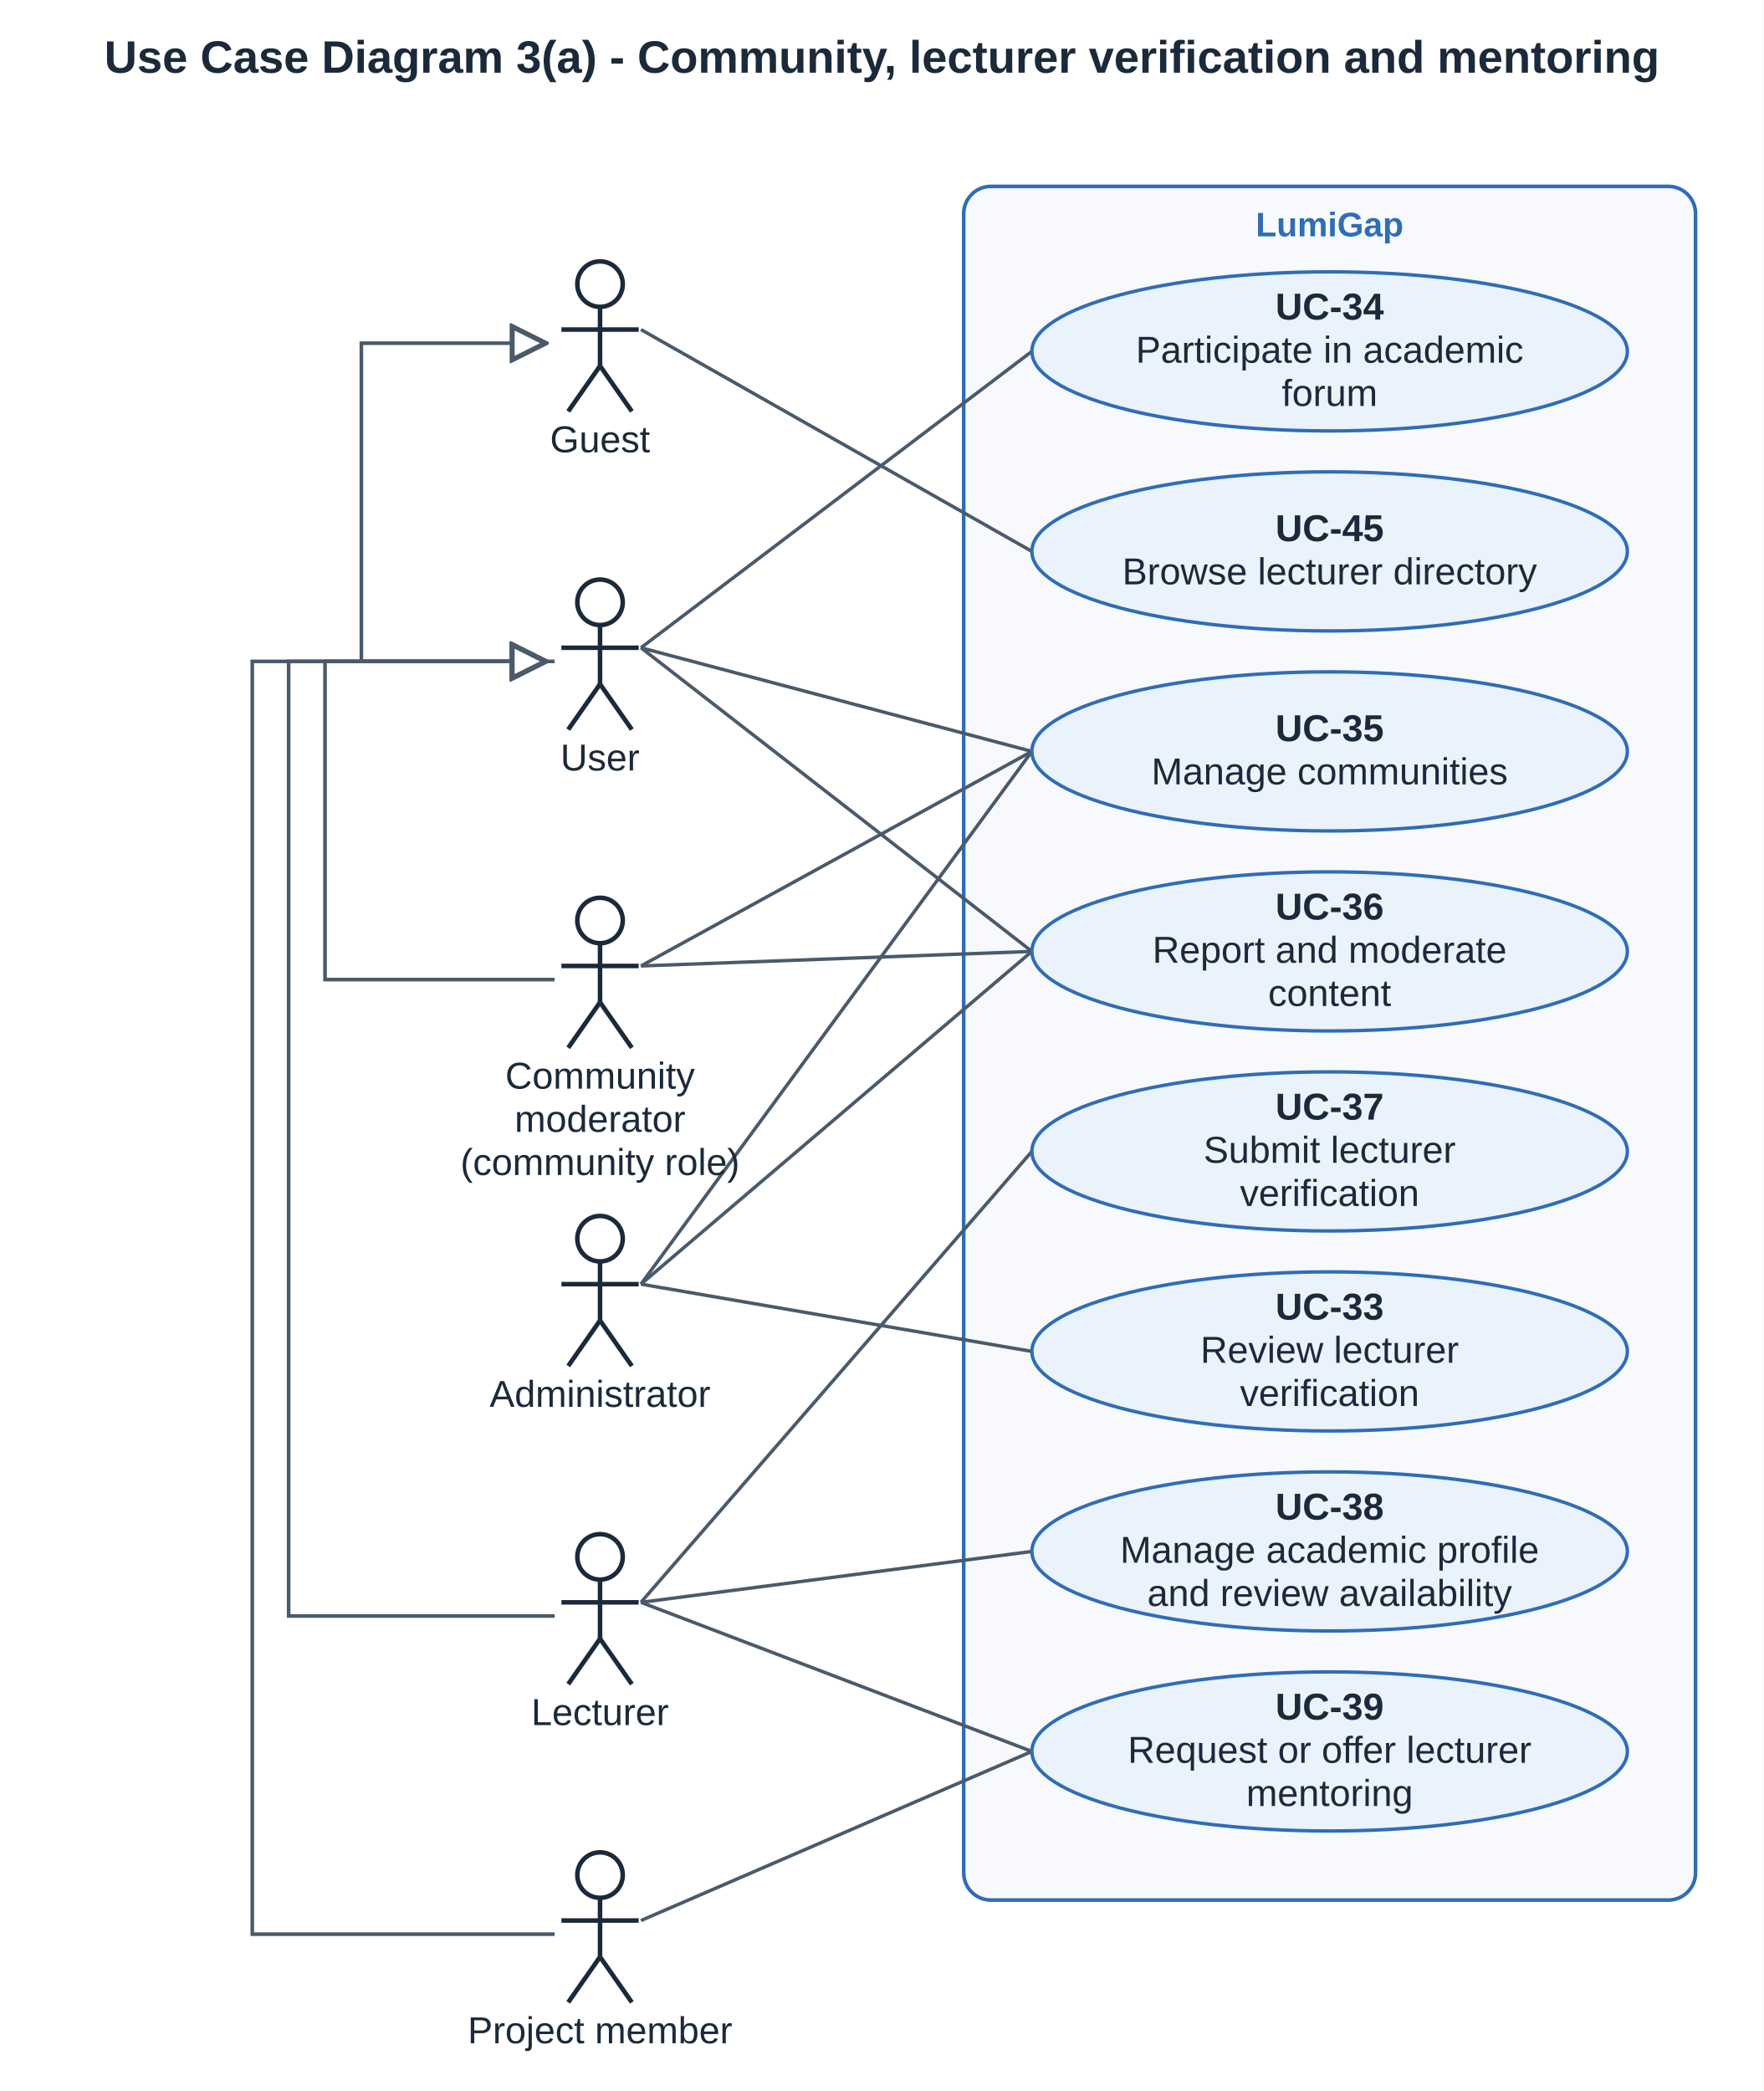
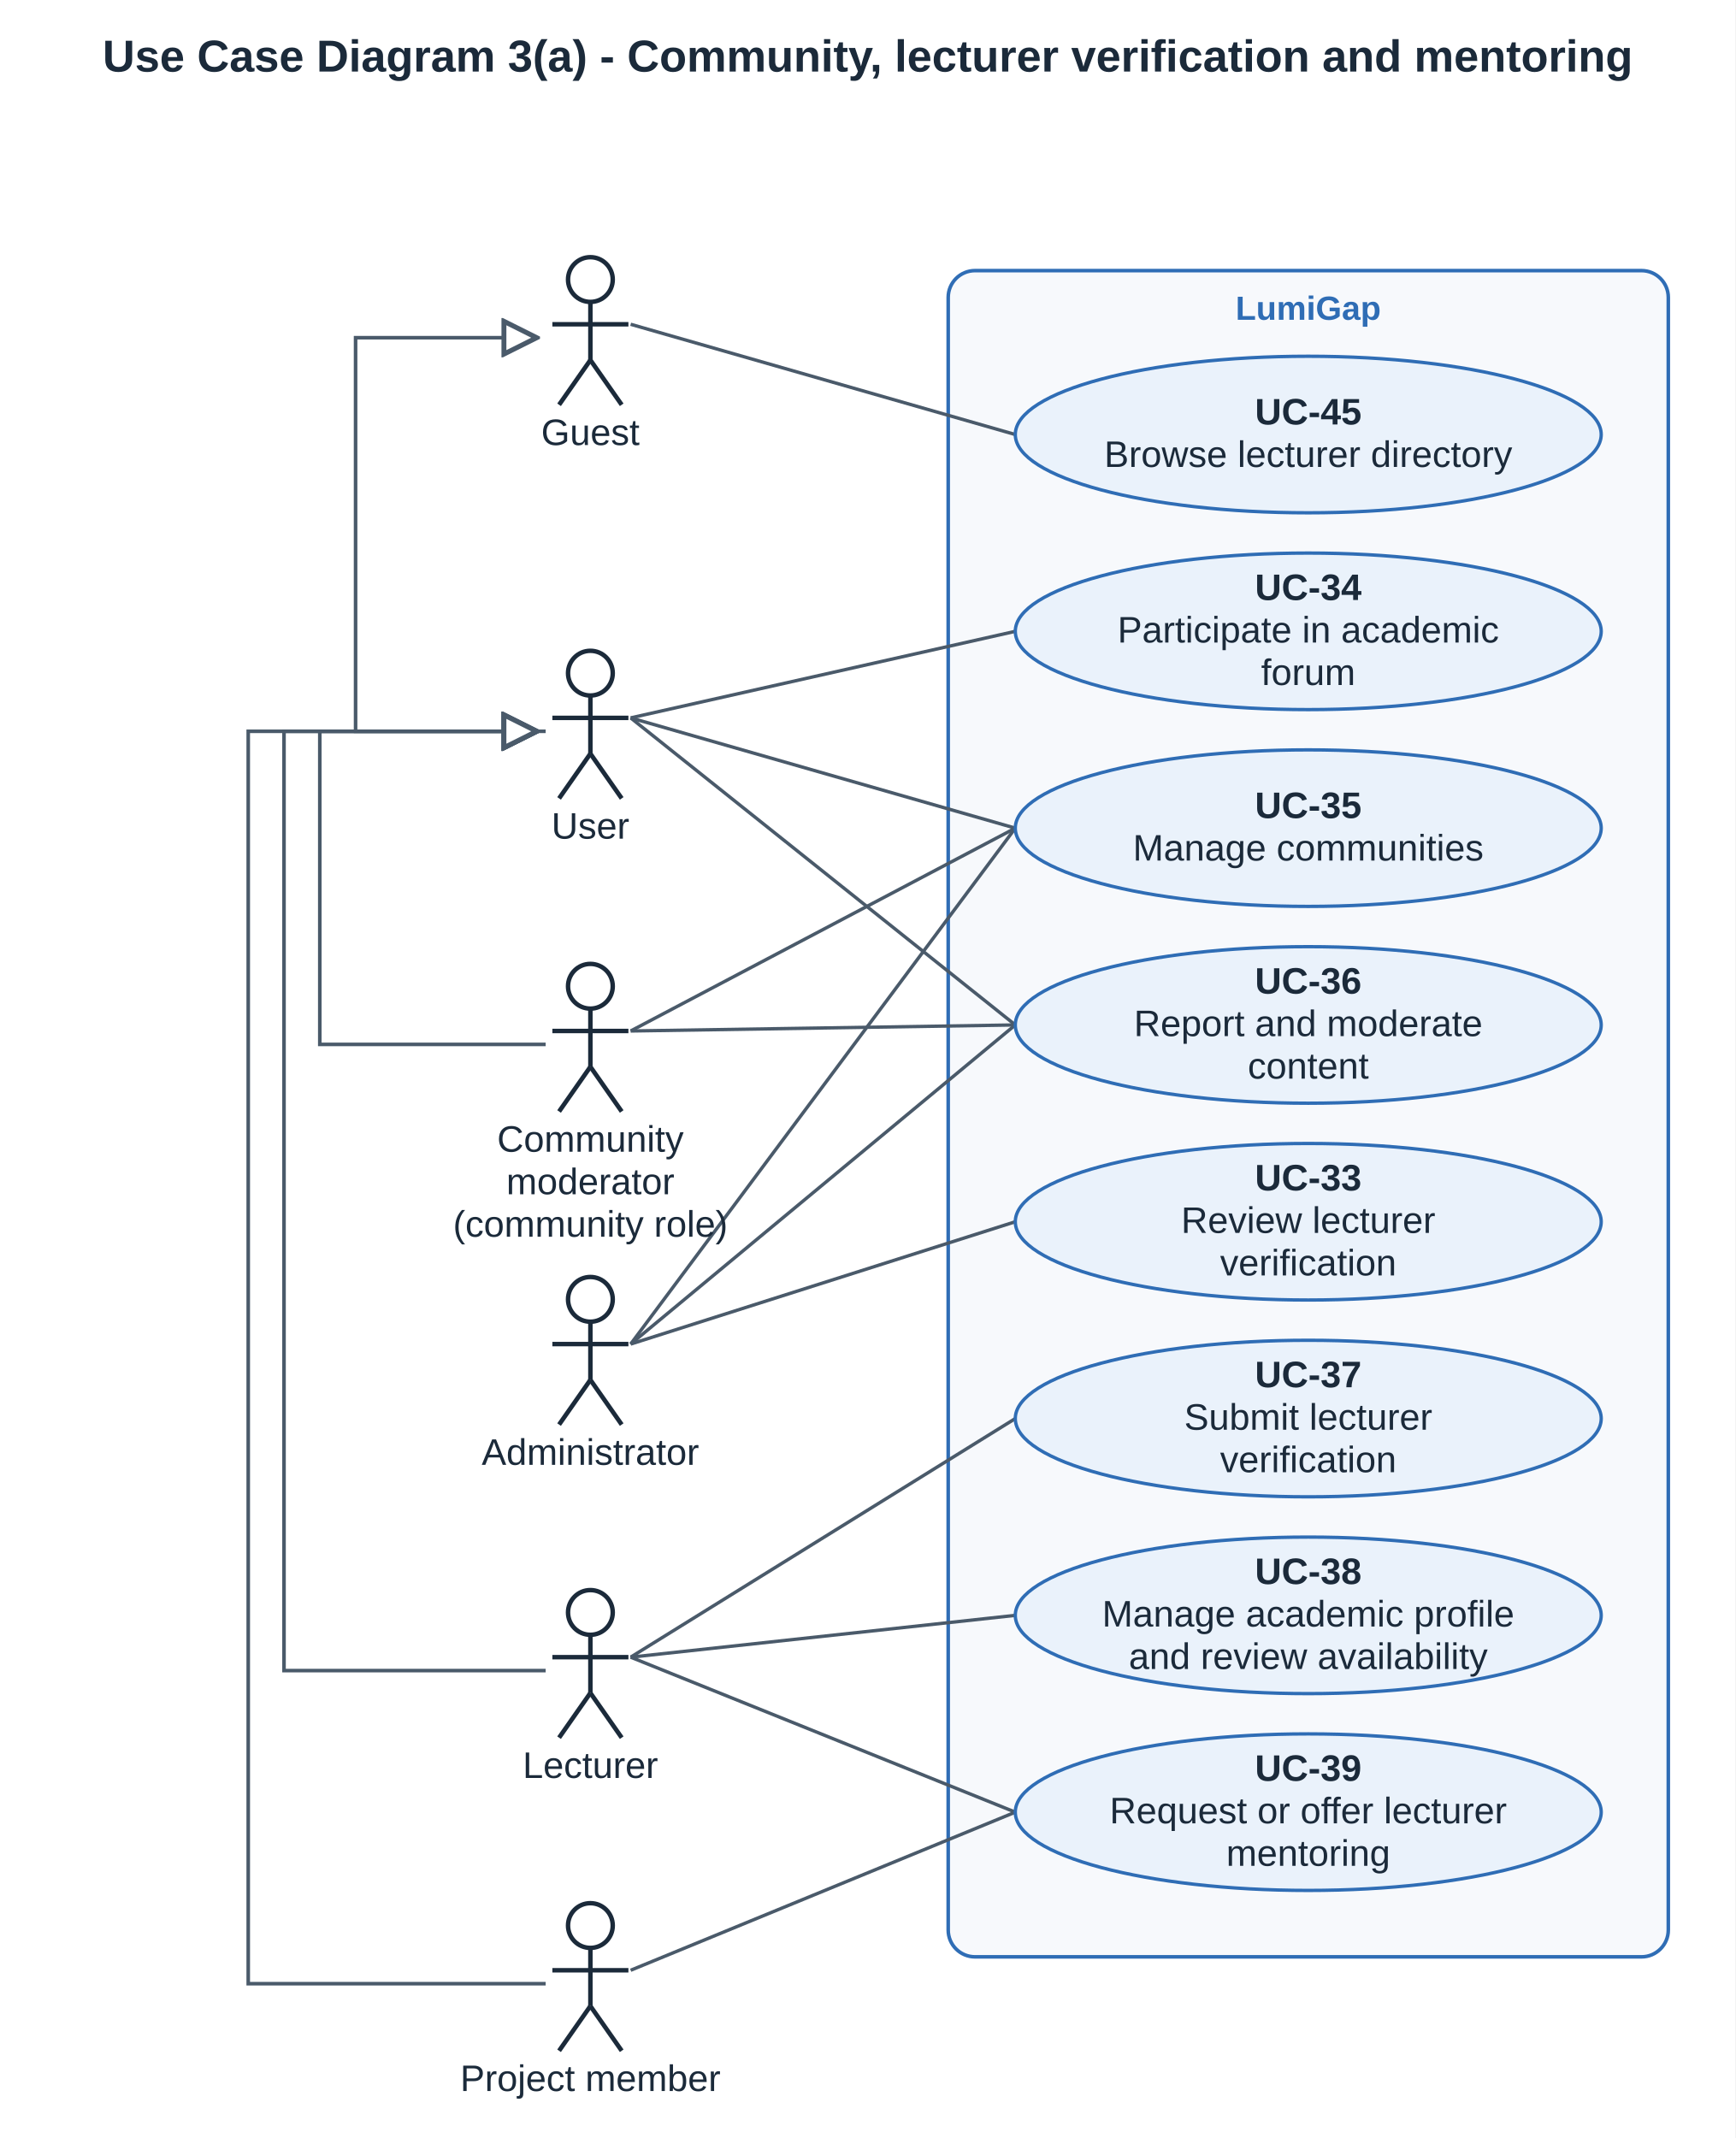
- <svg xmlns="http://www.w3.org/2000/svg" width="776" height="920" viewBox="0 0 776 920" font-family="Segoe UI, Arial, sans-serif">
+ <svg xmlns="http://www.w3.org/2000/svg" width="776" height="956" viewBox="0 0 776 956" font-family="Segoe UI, Arial, sans-serif">
  <defs>
    <marker id="open" viewBox="0 0 10 10" refX="9" refY="5" markerWidth="9" markerHeight="9" orient="auto">
      <path d="M1 1 L9 5 L1 9" fill="none" stroke="#4A5A6A" stroke-width="1.6" />
    </marker>
    <marker id="tri" viewBox="0 0 12 12" refX="11" refY="6" markerWidth="11" markerHeight="11" orient="auto">
      <path d="M1 1 L11 6 L1 11 z" fill="#fff" stroke="#4A5A6A" stroke-width="1.5" />
    </marker>
  </defs>
-   <rect width="776" height="920" fill="#fff" />
+   <rect width="776" height="956" fill="#fff" />
  <text x="388" y="32" text-anchor="middle" font-size="20" font-weight="700" fill="#1B2A3A">Use Case Diagram 3(a) - Community, lecturer verification and mentoring</text>
-   <rect x="424" y="82" width="322" height="754" rx="12" fill="#F7F9FC" stroke="#2F6DB5" stroke-width="1.6" />
-   <text x="585" y="104" text-anchor="middle" font-size="15" font-weight="700" fill="#2F6DB5">LumiGap</text>
-   <polyline points="244.0,291 159.0,291 159.0,151 240.0,151" fill="none" stroke="#4A5A6A" stroke-width="1.6" marker-end="url(#tri)" />
-   <polyline points="244.0,431 143.0,431 143.0,291 240.0,291" fill="none" stroke="#4A5A6A" stroke-width="1.6" marker-end="url(#tri)" />
-   <polyline points="244.0,711 127.0,711 127.0,291 240.0,291" fill="none" stroke="#4A5A6A" stroke-width="1.6" marker-end="url(#tri)" />
-   <polyline points="244.0,851 111.0,851 111.0,291 240.0,291" fill="none" stroke="#4A5A6A" stroke-width="1.6" marker-end="url(#tri)" />
-   <line x1="282.0" y1="145.0" x2="454.0" y2="242.6" stroke="#4A5A6A" stroke-width="1.5" />
-   <line x1="282.0" y1="285.0" x2="454.0" y2="154.6" stroke="#4A5A6A" stroke-width="1.5" />
-   <line x1="282.0" y1="285.0" x2="454.0" y2="330.6" stroke="#4A5A6A" stroke-width="1.5" />
-   <line x1="282.0" y1="285.0" x2="454.0" y2="418.6" stroke="#4A5A6A" stroke-width="1.5" />
-   <line x1="282.0" y1="425.0" x2="454.0" y2="330.6" stroke="#4A5A6A" stroke-width="1.5" />
-   <line x1="282.0" y1="425.0" x2="454.0" y2="418.6" stroke="#4A5A6A" stroke-width="1.5" />
-   <line x1="282.0" y1="705.0" x2="454.0" y2="506.6" stroke="#4A5A6A" stroke-width="1.5" />
-   <line x1="282.0" y1="705.0" x2="454.0" y2="682.6" stroke="#4A5A6A" stroke-width="1.5" />
-   <line x1="282.0" y1="705.0" x2="454.0" y2="770.6" stroke="#4A5A6A" stroke-width="1.5" />
-   <line x1="282.0" y1="845.0" x2="454.0" y2="770.6" stroke="#4A5A6A" stroke-width="1.5" />
-   <line x1="282.0" y1="565.0" x2="454.0" y2="330.6" stroke="#4A5A6A" stroke-width="1.5" />
-   <line x1="282.0" y1="565.0" x2="454.0" y2="418.6" stroke="#4A5A6A" stroke-width="1.5" />
-   <line x1="282.0" y1="565.0" x2="454.0" y2="594.6" stroke="#4A5A6A" stroke-width="1.5" />
-   <ellipse cx="585.0" cy="154.6" rx="131.0" ry="35.0" fill="#EAF2FB" stroke="#2F6DB5" stroke-width="1.5" />
-   <text x="585.0" y="140.6" text-anchor="middle" font-size="16.5" fill="#1B2A3A" font-weight="600">UC-34</text>
-   <text x="585.0" y="159.6" text-anchor="middle" font-size="16.5" fill="#1B2A3A">Participate in academic</text>
-   <text x="585.0" y="178.6" text-anchor="middle" font-size="16.5" fill="#1B2A3A">forum</text>
-   <ellipse cx="585.0" cy="242.6" rx="131.0" ry="35.0" fill="#EAF2FB" stroke="#2F6DB5" stroke-width="1.5" />
-   <text x="585.0" y="238.1" text-anchor="middle" font-size="16.5" fill="#1B2A3A" font-weight="600">UC-45</text>
-   <text x="585.0" y="257.1" text-anchor="middle" font-size="16.5" fill="#1B2A3A">Browse lecturer directory</text>
-   <ellipse cx="585.0" cy="330.6" rx="131.0" ry="35.0" fill="#EAF2FB" stroke="#2F6DB5" stroke-width="1.5" />
-   <text x="585.0" y="326.1" text-anchor="middle" font-size="16.5" fill="#1B2A3A" font-weight="600">UC-35</text>
-   <text x="585.0" y="345.1" text-anchor="middle" font-size="16.5" fill="#1B2A3A">Manage communities</text>
-   <ellipse cx="585.0" cy="418.6" rx="131.0" ry="35.0" fill="#EAF2FB" stroke="#2F6DB5" stroke-width="1.5" />
-   <text x="585.0" y="404.6" text-anchor="middle" font-size="16.5" fill="#1B2A3A" font-weight="600">UC-36</text>
-   <text x="585.0" y="423.6" text-anchor="middle" font-size="16.5" fill="#1B2A3A">Report and moderate</text>
-   <text x="585.0" y="442.6" text-anchor="middle" font-size="16.5" fill="#1B2A3A">content</text>
-   <ellipse cx="585.0" cy="506.6" rx="131.0" ry="35.0" fill="#EAF2FB" stroke="#2F6DB5" stroke-width="1.5" />
-   <text x="585.0" y="492.6" text-anchor="middle" font-size="16.5" fill="#1B2A3A" font-weight="600">UC-37</text>
-   <text x="585.0" y="511.6" text-anchor="middle" font-size="16.5" fill="#1B2A3A">Submit lecturer</text>
-   <text x="585.0" y="530.6" text-anchor="middle" font-size="16.5" fill="#1B2A3A">verification</text>
-   <ellipse cx="585.0" cy="594.6" rx="131.0" ry="35.0" fill="#EAF2FB" stroke="#2F6DB5" stroke-width="1.5" />
-   <text x="585.0" y="580.6" text-anchor="middle" font-size="16.5" fill="#1B2A3A" font-weight="600">UC-33</text>
-   <text x="585.0" y="599.6" text-anchor="middle" font-size="16.5" fill="#1B2A3A">Review lecturer</text>
-   <text x="585.0" y="618.6" text-anchor="middle" font-size="16.5" fill="#1B2A3A">verification</text>
-   <ellipse cx="585.0" cy="682.6" rx="131.0" ry="35.0" fill="#EAF2FB" stroke="#2F6DB5" stroke-width="1.5" />
-   <text x="585.0" y="668.6" text-anchor="middle" font-size="16.5" fill="#1B2A3A" font-weight="600">UC-38</text>
-   <text x="585.0" y="687.6" text-anchor="middle" font-size="16.5" fill="#1B2A3A">Manage academic profile</text>
-   <text x="585.0" y="706.6" text-anchor="middle" font-size="16.5" fill="#1B2A3A">and review availability</text>
-   <ellipse cx="585.0" cy="770.6" rx="131.0" ry="35.0" fill="#EAF2FB" stroke="#2F6DB5" stroke-width="1.5" />
-   <text x="585.0" y="756.6" text-anchor="middle" font-size="16.5" fill="#1B2A3A" font-weight="600">UC-39</text>
-   <text x="585.0" y="775.6" text-anchor="middle" font-size="16.5" fill="#1B2A3A">Request or offer lecturer</text>
-   <text x="585.0" y="794.6" text-anchor="middle" font-size="16.5" fill="#1B2A3A">mentoring</text>
+   <rect x="424" y="121" width="322" height="754" rx="12" fill="#F7F9FC" stroke="#2F6DB5" stroke-width="1.6" />
+   <text x="585" y="143" text-anchor="middle" font-size="15" font-weight="700" fill="#2F6DB5">LumiGap</text>
+   <polyline points="244.0,327 159.0,327 159.0,151 240.0,151" fill="none" stroke="#4A5A6A" stroke-width="1.6" marker-end="url(#tri)" />
+   <polyline points="244.0,467 143.0,467 143.0,327 240.0,327" fill="none" stroke="#4A5A6A" stroke-width="1.6" marker-end="url(#tri)" />
+   <polyline points="244.0,747 127.0,747 127.0,327 240.0,327" fill="none" stroke="#4A5A6A" stroke-width="1.6" marker-end="url(#tri)" />
+   <polyline points="244.0,887 111.0,887 111.0,327 240.0,327" fill="none" stroke="#4A5A6A" stroke-width="1.6" marker-end="url(#tri)" />
+   <line x1="282.0" y1="145.0" x2="454.0" y2="194.3" stroke="#4A5A6A" stroke-width="1.5" />
+   <line x1="282.0" y1="321.0" x2="454.0" y2="282.3" stroke="#4A5A6A" stroke-width="1.5" />
+   <line x1="282.0" y1="321.0" x2="454.0" y2="370.3" stroke="#4A5A6A" stroke-width="1.5" />
+   <line x1="282.0" y1="321.0" x2="454.0" y2="458.3" stroke="#4A5A6A" stroke-width="1.5" />
+   <line x1="282.0" y1="461.0" x2="454.0" y2="370.3" stroke="#4A5A6A" stroke-width="1.5" />
+   <line x1="282.0" y1="461.0" x2="454.0" y2="458.3" stroke="#4A5A6A" stroke-width="1.5" />
+   <line x1="282.0" y1="741.0" x2="454.0" y2="634.3" stroke="#4A5A6A" stroke-width="1.5" />
+   <line x1="282.0" y1="741.0" x2="454.0" y2="722.3" stroke="#4A5A6A" stroke-width="1.5" />
+   <line x1="282.0" y1="741.0" x2="454.0" y2="810.3" stroke="#4A5A6A" stroke-width="1.5" />
+   <line x1="282.0" y1="881.0" x2="454.0" y2="810.3" stroke="#4A5A6A" stroke-width="1.5" />
+   <line x1="282.0" y1="601.0" x2="454.0" y2="370.3" stroke="#4A5A6A" stroke-width="1.5" />
+   <line x1="282.0" y1="601.0" x2="454.0" y2="458.3" stroke="#4A5A6A" stroke-width="1.5" />
+   <line x1="282.0" y1="601.0" x2="454.0" y2="546.3" stroke="#4A5A6A" stroke-width="1.5" />
+   <ellipse cx="585.0" cy="194.3" rx="131.0" ry="35.0" fill="#EAF2FB" stroke="#2F6DB5" stroke-width="1.5" />
+   <text x="585.0" y="189.8" text-anchor="middle" font-size="16.5" fill="#1B2A3A" font-weight="600">UC-45</text>
+   <text x="585.0" y="208.8" text-anchor="middle" font-size="16.5" fill="#1B2A3A">Browse lecturer directory</text>
+   <ellipse cx="585.0" cy="282.3" rx="131.0" ry="35.0" fill="#EAF2FB" stroke="#2F6DB5" stroke-width="1.5" />
+   <text x="585.0" y="268.3" text-anchor="middle" font-size="16.5" fill="#1B2A3A" font-weight="600">UC-34</text>
+   <text x="585.0" y="287.3" text-anchor="middle" font-size="16.5" fill="#1B2A3A">Participate in academic</text>
+   <text x="585.0" y="306.3" text-anchor="middle" font-size="16.5" fill="#1B2A3A">forum</text>
+   <ellipse cx="585.0" cy="370.3" rx="131.0" ry="35.0" fill="#EAF2FB" stroke="#2F6DB5" stroke-width="1.5" />
+   <text x="585.0" y="365.8" text-anchor="middle" font-size="16.5" fill="#1B2A3A" font-weight="600">UC-35</text>
+   <text x="585.0" y="384.8" text-anchor="middle" font-size="16.5" fill="#1B2A3A">Manage communities</text>
+   <ellipse cx="585.0" cy="458.3" rx="131.0" ry="35.0" fill="#EAF2FB" stroke="#2F6DB5" stroke-width="1.5" />
+   <text x="585.0" y="444.3" text-anchor="middle" font-size="16.5" fill="#1B2A3A" font-weight="600">UC-36</text>
+   <text x="585.0" y="463.3" text-anchor="middle" font-size="16.5" fill="#1B2A3A">Report and moderate</text>
+   <text x="585.0" y="482.3" text-anchor="middle" font-size="16.5" fill="#1B2A3A">content</text>
+   <ellipse cx="585.0" cy="546.3" rx="131.0" ry="35.0" fill="#EAF2FB" stroke="#2F6DB5" stroke-width="1.5" />
+   <text x="585.0" y="532.3" text-anchor="middle" font-size="16.5" fill="#1B2A3A" font-weight="600">UC-33</text>
+   <text x="585.0" y="551.3" text-anchor="middle" font-size="16.5" fill="#1B2A3A">Review lecturer</text>
+   <text x="585.0" y="570.3" text-anchor="middle" font-size="16.5" fill="#1B2A3A">verification</text>
+   <ellipse cx="585.0" cy="634.3" rx="131.0" ry="35.0" fill="#EAF2FB" stroke="#2F6DB5" stroke-width="1.5" />
+   <text x="585.0" y="620.3" text-anchor="middle" font-size="16.5" fill="#1B2A3A" font-weight="600">UC-37</text>
+   <text x="585.0" y="639.3" text-anchor="middle" font-size="16.5" fill="#1B2A3A">Submit lecturer</text>
+   <text x="585.0" y="658.3" text-anchor="middle" font-size="16.5" fill="#1B2A3A">verification</text>
+   <ellipse cx="585.0" cy="722.3" rx="131.0" ry="35.0" fill="#EAF2FB" stroke="#2F6DB5" stroke-width="1.5" />
+   <text x="585.0" y="708.3" text-anchor="middle" font-size="16.5" fill="#1B2A3A" font-weight="600">UC-38</text>
+   <text x="585.0" y="727.3" text-anchor="middle" font-size="16.5" fill="#1B2A3A">Manage academic profile</text>
+   <text x="585.0" y="746.3" text-anchor="middle" font-size="16.5" fill="#1B2A3A">and review availability</text>
+   <ellipse cx="585.0" cy="810.3" rx="131.0" ry="35.0" fill="#EAF2FB" stroke="#2F6DB5" stroke-width="1.5" />
+   <text x="585.0" y="796.3" text-anchor="middle" font-size="16.5" fill="#1B2A3A" font-weight="600">UC-39</text>
+   <text x="585.0" y="815.3" text-anchor="middle" font-size="16.5" fill="#1B2A3A">Request or offer lecturer</text>
+   <text x="585.0" y="834.3" text-anchor="middle" font-size="16.5" fill="#1B2A3A">mentoring</text>
  <g stroke="#1B2A3A" stroke-width="2" fill="none">
-     <circle cx="264.0" cy="125.0" r="10" fill="#fff" />
+     <circle cx="264.0" cy="125" r="10" fill="#fff" />
    <line x1="264.0" y1="135.0" x2="264.0" y2="161.0" />
    <line x1="247.0" y1="145.0" x2="281.0" y2="145.0" />
    <line x1="264.0" y1="161.0" x2="250.0" y2="181.0" />
    <line x1="264.0" y1="161.0" x2="278.0" y2="181.0" />
  </g>
  <text x="264.0" y="199" text-anchor="middle" font-size="16.5" fill="#1B2A3A">Guest</text>
  <g stroke="#1B2A3A" stroke-width="2" fill="none">
-     <circle cx="264.0" cy="265.0" r="10" fill="#fff" />
-     <line x1="264.0" y1="275.0" x2="264.0" y2="301.0" />
-     <line x1="247.0" y1="285.0" x2="281.0" y2="285.0" />
-     <line x1="264.0" y1="301.0" x2="250.0" y2="321.0" />
-     <line x1="264.0" y1="301.0" x2="278.0" y2="321.0" />
+     <circle cx="264.0" cy="301.0" r="10" fill="#fff" />
+     <line x1="264.0" y1="311.0" x2="264.0" y2="337.0" />
+     <line x1="247.0" y1="321.0" x2="281.0" y2="321.0" />
+     <line x1="264.0" y1="337.0" x2="250.0" y2="357.0" />
+     <line x1="264.0" y1="337.0" x2="278.0" y2="357.0" />
  </g>
-   <text x="264.0" y="339" text-anchor="middle" font-size="16.5" fill="#1B2A3A">User</text>
+   <text x="264.0" y="375" text-anchor="middle" font-size="16.5" fill="#1B2A3A">User</text>
  <g stroke="#1B2A3A" stroke-width="2" fill="none">
-     <circle cx="264.0" cy="405.0" r="10" fill="#fff" />
-     <line x1="264.0" y1="415.0" x2="264.0" y2="441.0" />
-     <line x1="247.0" y1="425.0" x2="281.0" y2="425.0" />
-     <line x1="264.0" y1="441.0" x2="250.0" y2="461.0" />
-     <line x1="264.0" y1="441.0" x2="278.0" y2="461.0" />
+     <circle cx="264.0" cy="441.0" r="10" fill="#fff" />
+     <line x1="264.0" y1="451.0" x2="264.0" y2="477.0" />
+     <line x1="247.0" y1="461.0" x2="281.0" y2="461.0" />
+     <line x1="264.0" y1="477.0" x2="250.0" y2="497.0" />
+     <line x1="264.0" y1="477.0" x2="278.0" y2="497.0" />
  </g>
-   <text x="264.0" y="479" text-anchor="middle" font-size="16.5" fill="#1B2A3A">Community</text>
-   <text x="264.0" y="498" text-anchor="middle" font-size="16.5" fill="#1B2A3A">moderator</text>
-   <text x="264.0" y="517" text-anchor="middle" font-size="16.5" fill="#1B2A3A">(community role)</text>
+   <text x="264.0" y="515" text-anchor="middle" font-size="16.5" fill="#1B2A3A">Community</text>
+   <text x="264.0" y="534" text-anchor="middle" font-size="16.5" fill="#1B2A3A">moderator</text>
+   <text x="264.0" y="553" text-anchor="middle" font-size="16.5" fill="#1B2A3A">(community role)</text>
  <g stroke="#1B2A3A" stroke-width="2" fill="none">
-     <circle cx="264.0" cy="685.0" r="10" fill="#fff" />
-     <line x1="264.0" y1="695.0" x2="264.0" y2="721.0" />
-     <line x1="247.0" y1="705.0" x2="281.0" y2="705.0" />
-     <line x1="264.0" y1="721.0" x2="250.0" y2="741.0" />
-     <line x1="264.0" y1="721.0" x2="278.0" y2="741.0" />
+     <circle cx="264.0" cy="721.0" r="10" fill="#fff" />
+     <line x1="264.0" y1="731.0" x2="264.0" y2="757.0" />
+     <line x1="247.0" y1="741.0" x2="281.0" y2="741.0" />
+     <line x1="264.0" y1="757.0" x2="250.0" y2="777.0" />
+     <line x1="264.0" y1="757.0" x2="278.0" y2="777.0" />
  </g>
-   <text x="264.0" y="759" text-anchor="middle" font-size="16.5" fill="#1B2A3A">Lecturer</text>
+   <text x="264.0" y="795" text-anchor="middle" font-size="16.5" fill="#1B2A3A">Lecturer</text>
  <g stroke="#1B2A3A" stroke-width="2" fill="none">
-     <circle cx="264.0" cy="825.0" r="10" fill="#fff" />
-     <line x1="264.0" y1="835.0" x2="264.0" y2="861.0" />
-     <line x1="247.0" y1="845.0" x2="281.0" y2="845.0" />
-     <line x1="264.0" y1="861.0" x2="250.0" y2="881.0" />
-     <line x1="264.0" y1="861.0" x2="278.0" y2="881.0" />
+     <circle cx="264.0" cy="861.0" r="10" fill="#fff" />
+     <line x1="264.0" y1="871.0" x2="264.0" y2="897.0" />
+     <line x1="247.0" y1="881.0" x2="281.0" y2="881.0" />
+     <line x1="264.0" y1="897.0" x2="250.0" y2="917.0" />
+     <line x1="264.0" y1="897.0" x2="278.0" y2="917.0" />
  </g>
-   <text x="264.0" y="899" text-anchor="middle" font-size="16.5" fill="#1B2A3A">Project member</text>
+   <text x="264.0" y="935" text-anchor="middle" font-size="16.5" fill="#1B2A3A">Project member</text>
  <g stroke="#1B2A3A" stroke-width="2" fill="none">
-     <circle cx="264.0" cy="545.0" r="10" fill="#fff" />
-     <line x1="264.0" y1="555.0" x2="264.0" y2="581.0" />
-     <line x1="247.0" y1="565.0" x2="281.0" y2="565.0" />
-     <line x1="264.0" y1="581.0" x2="250.0" y2="601.0" />
-     <line x1="264.0" y1="581.0" x2="278.0" y2="601.0" />
+     <circle cx="264.0" cy="581.0" r="10" fill="#fff" />
+     <line x1="264.0" y1="591.0" x2="264.0" y2="617.0" />
+     <line x1="247.0" y1="601.0" x2="281.0" y2="601.0" />
+     <line x1="264.0" y1="617.0" x2="250.0" y2="637.0" />
+     <line x1="264.0" y1="617.0" x2="278.0" y2="637.0" />
  </g>
-   <text x="264.0" y="619" text-anchor="middle" font-size="16.5" fill="#1B2A3A">Administrator</text>
+   <text x="264.0" y="655" text-anchor="middle" font-size="16.5" fill="#1B2A3A">Administrator</text>
</svg>
